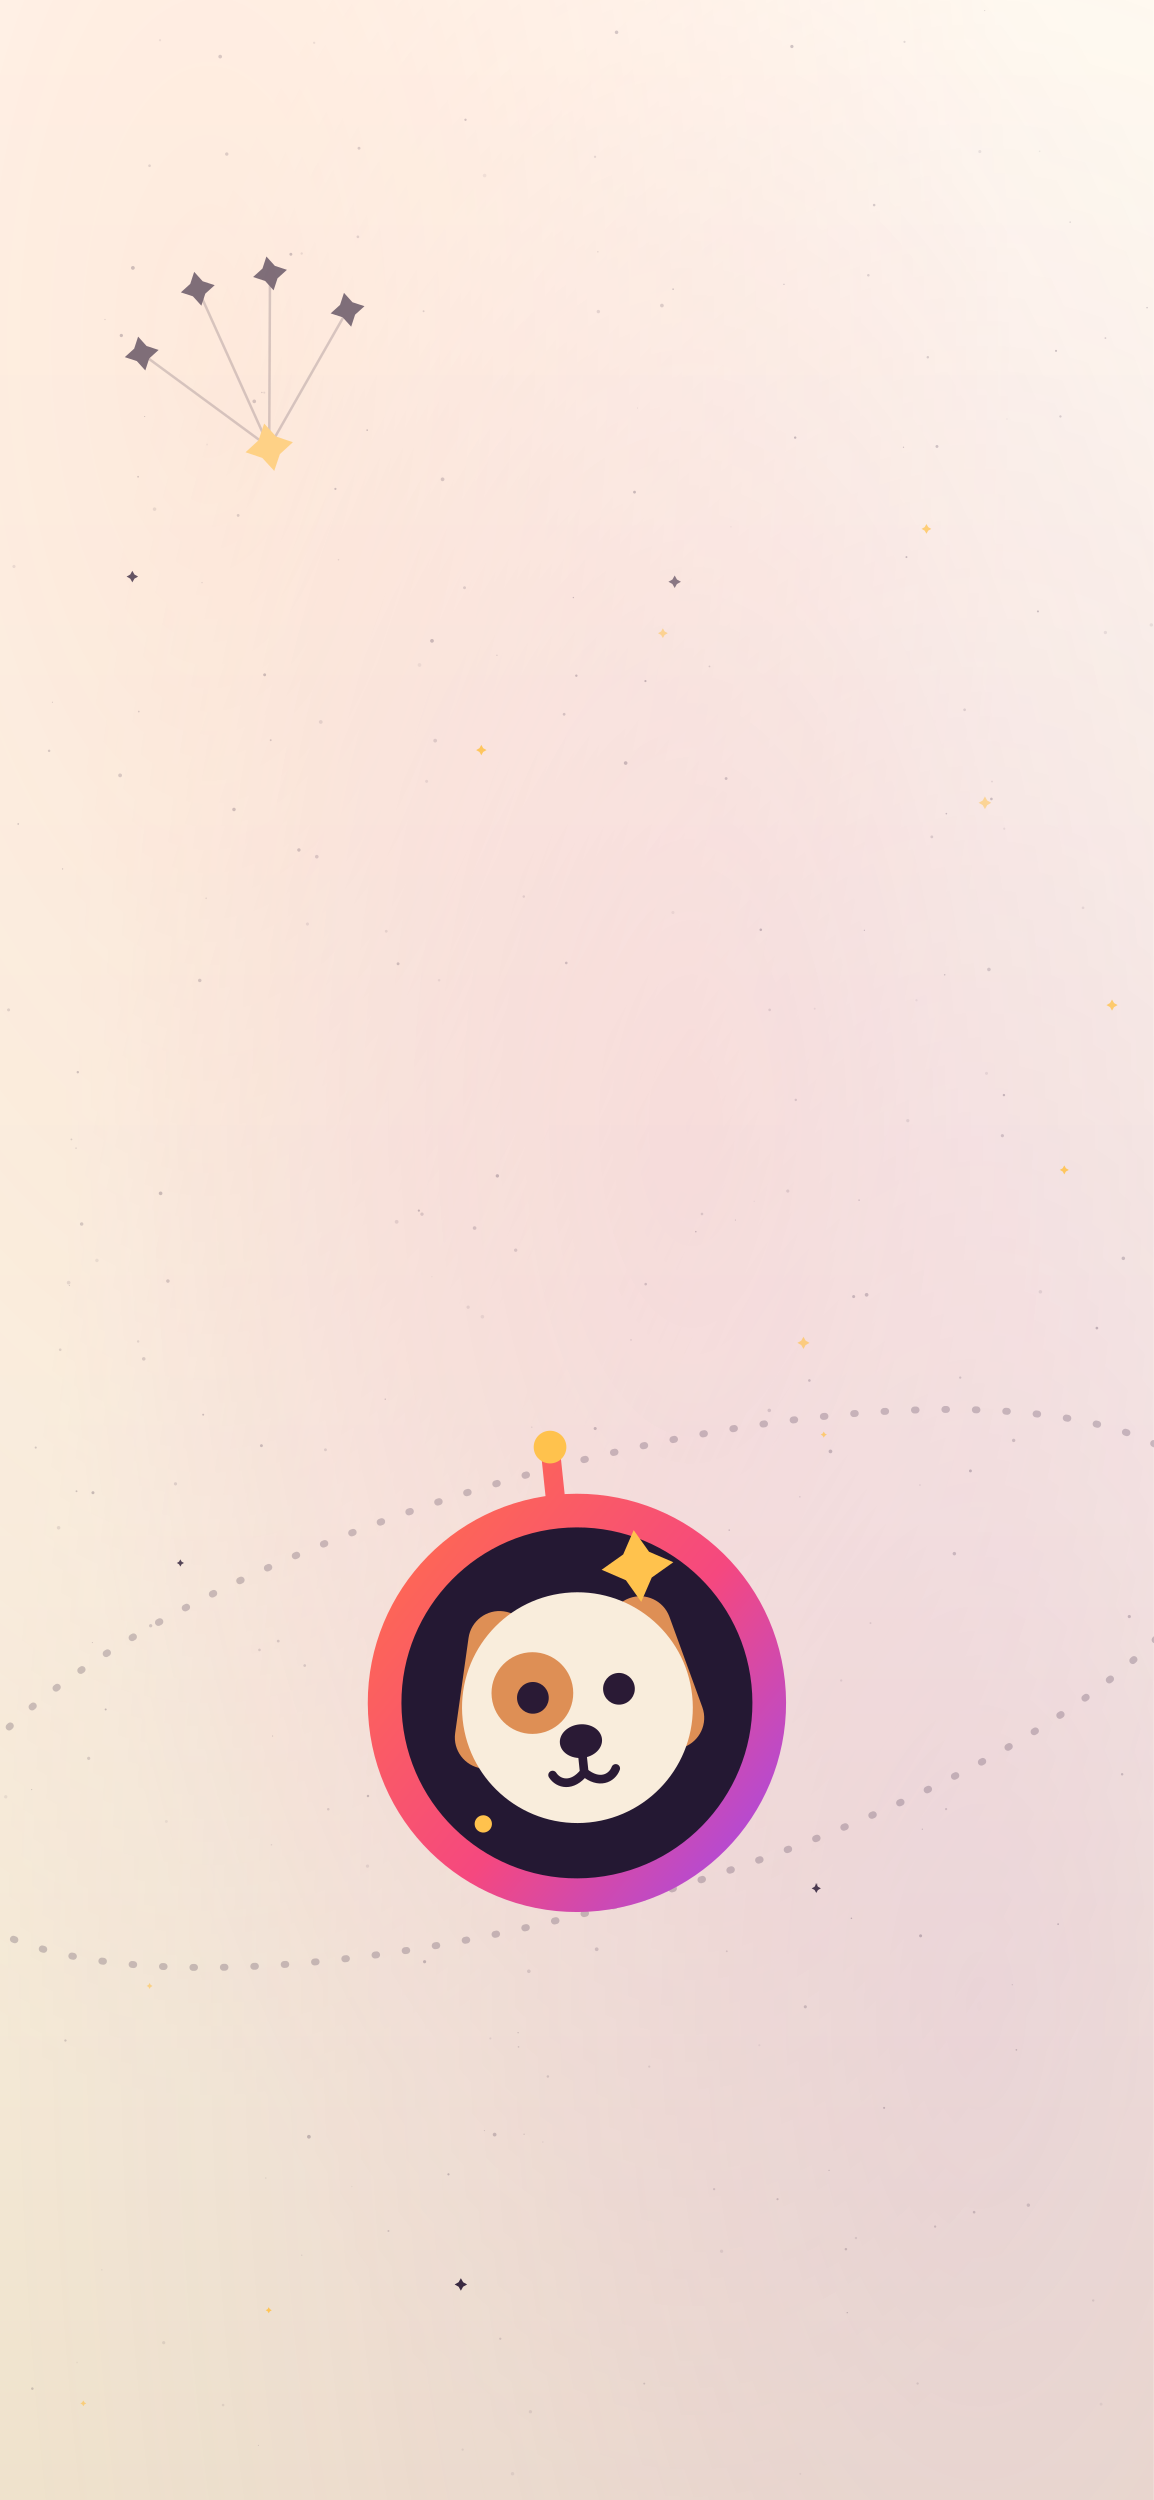
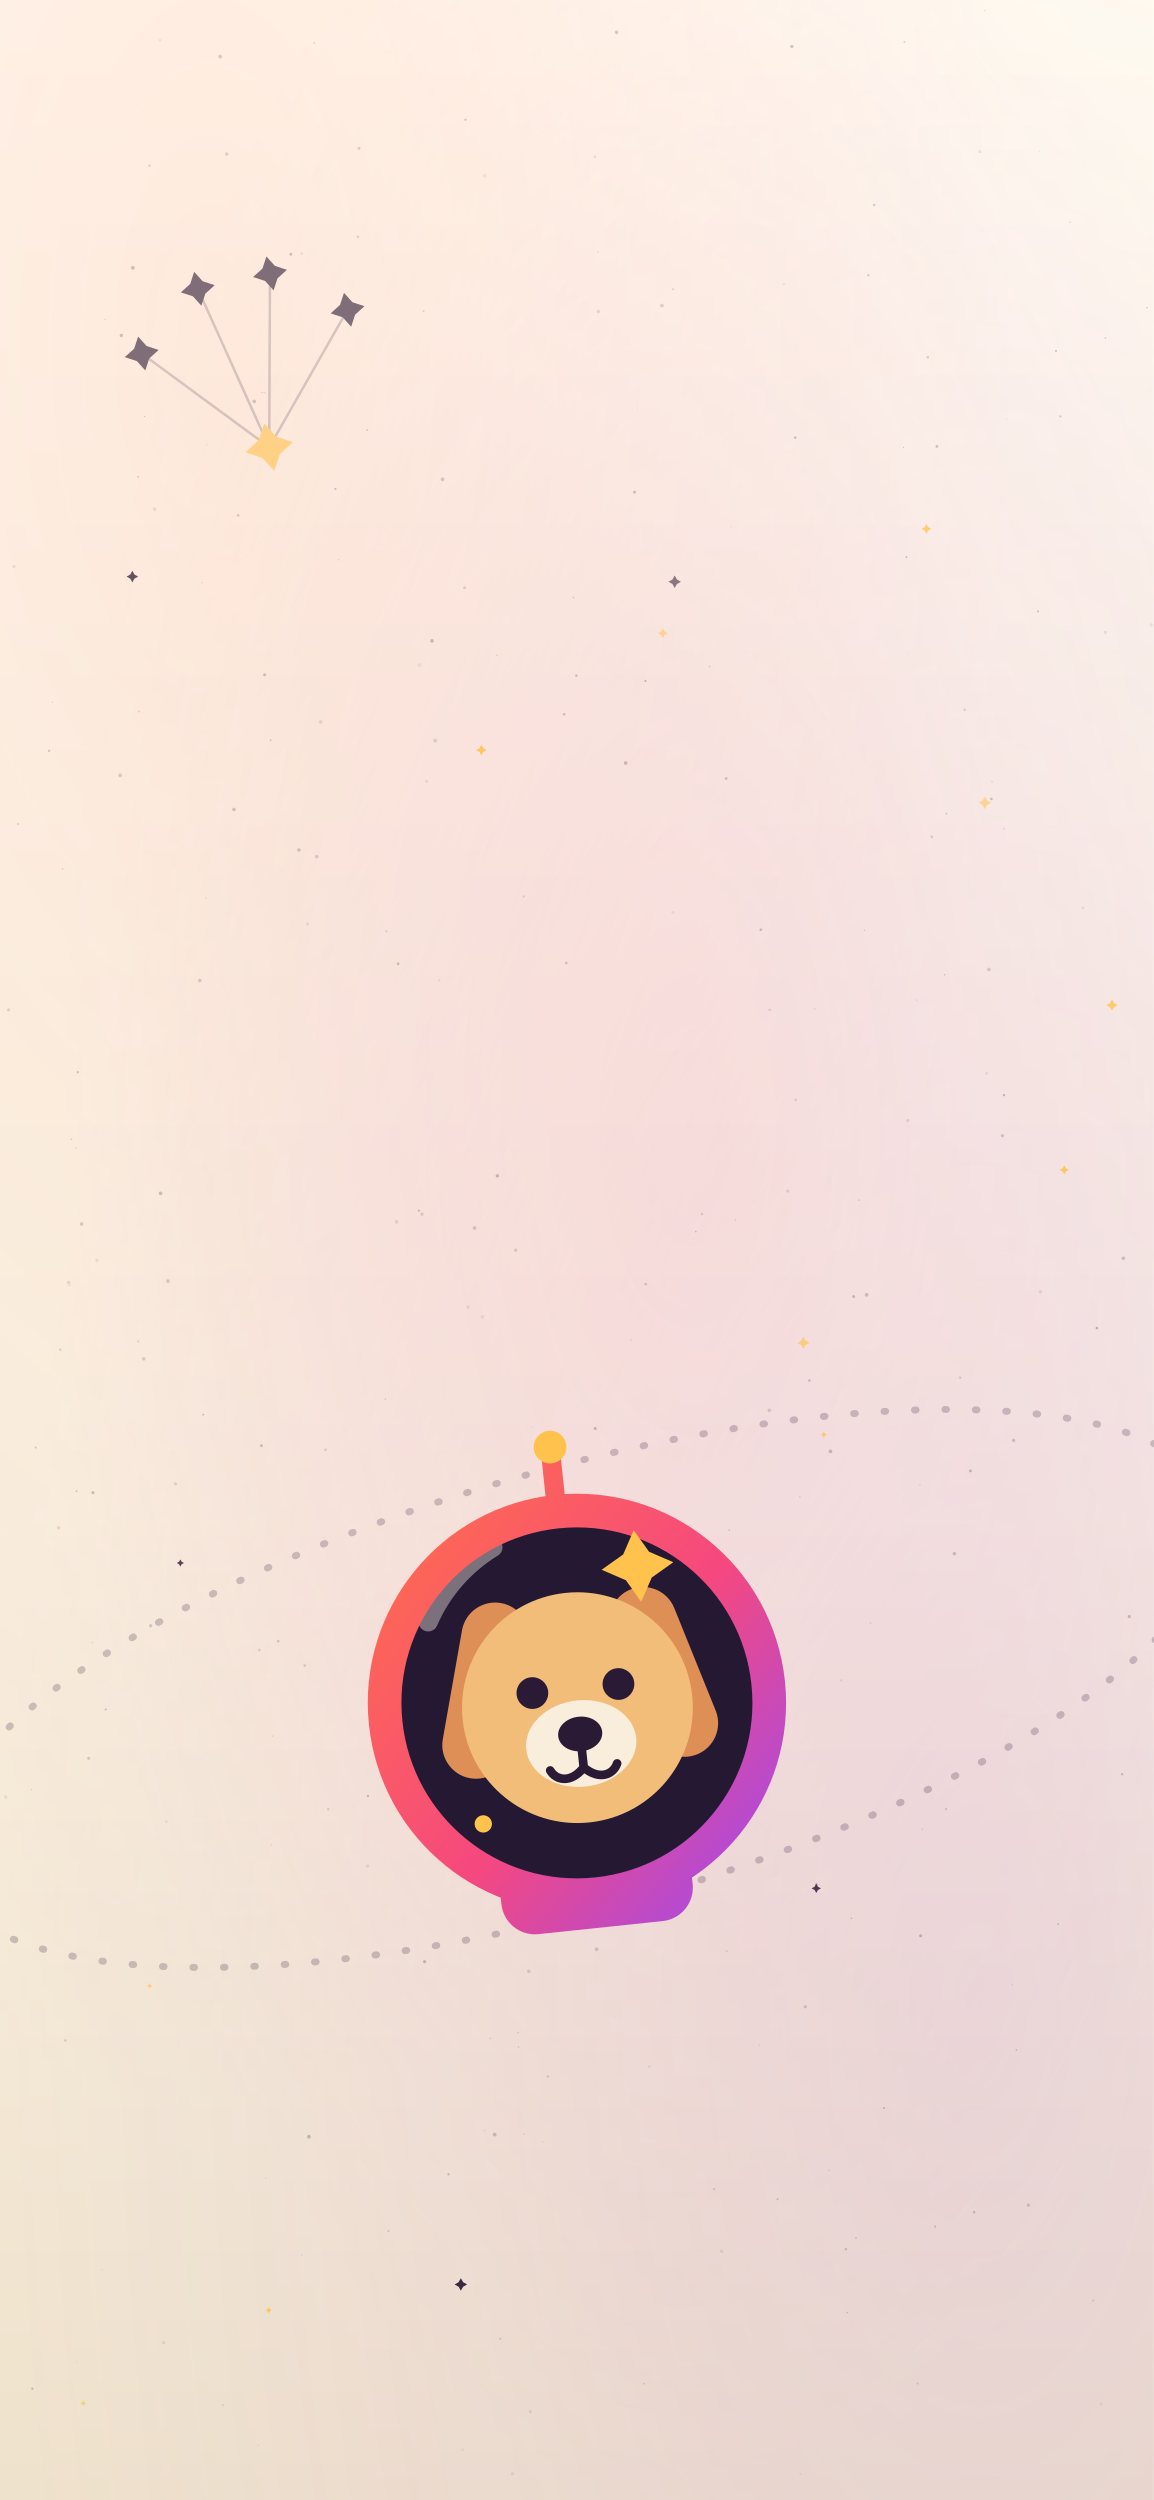
<svg xmlns="http://www.w3.org/2000/svg" viewBox="0 0 1440 3120" width="1440" height="3120">
-   <style>@media (prefers-color-scheme: dark){.lk-glass{fill:#FFF6E9;fill-opacity:.07}.lk-text{stroke:#FFF6E9}.lk-bg{fill:url(#bgDark)}.lk-dot{fill:#FFF6E9;opacity:.9}.lk-wash{opacity:.5}}</style>
+   <style>@media (prefers-color-scheme: dark){.ch-glass{fill:#FFF6E9;fill-opacity:.07}.ch-text{stroke:#FFF6E9}.ch-bg{fill:url(#bgDark)}.ch-dot{fill:#FFF6E9;opacity:.9}.ch-wash{opacity:.5}}</style>
  <defs>
    <linearGradient id="nebula" x1="20" y1="23" x2="100" y2="103" gradientUnits="userSpaceOnUse">
      <stop offset="0" stop-color="#FF6D4D" />
      <stop offset=".55" stop-color="#F5487F" />
      <stop offset="1" stop-color="#A24BEA" />
    </linearGradient>
    <linearGradient id="bgLight" x1="0" y1="0" x2="0" y2="3120" gradientUnits="userSpaceOnUse">
      <stop offset="0" stop-color="#FFFAF0" />
      <stop offset=".6" stop-color="#F9F0E1" />
      <stop offset="1" stop-color="#EFE2CC" />
    </linearGradient>
    <linearGradient id="bgDark" x1="0" y1="0" x2="0" y2="3120" gradientUnits="userSpaceOnUse">
      <stop offset="0" stop-color="#0E0916" />
      <stop offset=".55" stop-color="#171021" />
      <stop offset="1" stop-color="#221232" />
    </linearGradient>
    <radialGradient id="wpWash1" cx="0.18" cy="0.14" r="0.7">
      <stop offset="0" stop-color="#FF6D4D" stop-opacity=".3" />
      <stop offset="1" stop-color="#FF6D4D" stop-opacity="0" />
    </radialGradient>
    <radialGradient id="wpWash2" cx="0.85" cy="0.8" r="0.85">
      <stop offset="0" stop-color="#A24BEA" stop-opacity=".34" />
      <stop offset="1" stop-color="#A24BEA" stop-opacity="0" />
    </radialGradient>
    <radialGradient id="wpWash3" cx="0.6" cy="0.45" r="0.55">
      <stop offset="0" stop-color="#F5487F" stop-opacity=".2" />
      <stop offset="1" stop-color="#F5487F" stop-opacity="0" />
    </radialGradient>
  </defs>
-   <rect class="lk-bg" width="1440" height="3120" fill="url(#bgLight)" />
-   <g class="lk-wash" opacity="0.35">
+   <rect class="ch-bg" width="1440" height="3120" fill="url(#bgLight)" />
+   <g class="ch-wash" opacity="0.35">
    <rect width="1440" height="3120" fill="url(#wpWash1)" />
    <rect width="1440" height="3120" fill="url(#wpWash2)" />
    <rect width="1440" height="3120" fill="url(#wpWash3)" />
  </g>
  <g>
    <circle class="" cx="647.13" cy="2554.53" r="1.11" fill="#2A1A35" opacity="0.16" />
    <circle class="" cx="86.6" cy="1604.25" r="0.82" fill="#2A1A35" opacity="0.17" />
    <circle class="" cx="317.32" cy="500.91" r="2.32" fill="#2A1A35" opacity="0.19" />
    <circle class="" cx="131.03" cy="398.76" r="0.77" fill="#2A1A35" opacity="0.17" />
    <circle class="" cx="639.5" cy="2348.48" r="2.02" fill="#2A1A35" opacity="0.07" />
    <circle class="" cx="653.69" cy="1118.88" r="1.55" fill="#2A1A35" opacity="0.12" />
    <circle class="" cx="746.72" cy="388.85" r="2.16" fill="#2A1A35" opacity="0.12" />
    <circle class="" cx="1055.68" cy="2806.97" r="1.57" fill="#2A1A35" opacity="0.19" />
    <circle class="" cx="1086.37" cy="2025.62" r="1.22" fill="#2A1A35" opacity="0.11" />
    <circle class="" cx="149.89" cy="967.66" r="2.4" fill="#2A1A35" opacity="0.17" />
    <circle class="" cx="580.93" cy="149.47" r="1.45" fill="#2A1A35" opacity="0.21" />
    <circle class="" cx="1436.87" cy="779.88" r="2.16" fill="#2A1A35" opacity="0.08" />
    <circle class="" cx="787.49" cy="1672.22" r="1" fill="#2A1A35" opacity="0.14" />
    <circle class="" cx="165.84" cy="334.33" r="2.39" fill="#2A1A35" opacity="0.22" />
    <circle class="" cx="274.79" cy="70.64" r="2.33" fill="#2A1A35" opacity="0.18" />
    <circle class="" cx="1143.76" cy="1248.29" r="1.46" fill="#2A1A35" opacity="0.07" />
    <circle class="" cx="539.13" cy="799.78" r="2.37" fill="#2A1A35" opacity="0.23" />
    <circle class="" cx="1211.1" cy="1835.7" r="1.84" fill="#2A1A35" opacity="0.24" />
    <circle class="" cx="446.65" cy="295.56" r="1.69" fill="#2A1A35" opacity="0.14" />
    <circle class="" cx="484.77" cy="2784.28" r="1.25" fill="#2A1A35" opacity="0.17" />
    <circle class="" cx="409.69" cy="2257.94" r="1.61" fill="#2A1A35" opacity="0.14" />
    <circle class="" cx="1065.37" cy="1618.12" r="1.92" fill="#2A1A35" opacity="0.22" />
    <circle class="" cx="523.5" cy="829.92" r="2.36" fill="#2A1A35" opacity="0.07" />
    <circle class="" cx="131.88" cy="2133.38" r="1.24" fill="#2A1A35" opacity="0.24" />
    <circle class="" cx="44.59" cy="1806.57" r="1.31" fill="#2A1A35" opacity="0.19" />
    <circle class="" cx="172.34" cy="595" r="1.14" fill="#2A1A35" opacity="0.2" />
    <circle class="" cx="1083.68" cy="343.53" r="1.61" fill="#2A1A35" opacity="0.15" />
    <circle class="" cx="885.42" cy="831.73" r="1.15" fill="#2A1A35" opacity="0.16" />
    <circle class="" cx="376.53" cy="316.38" r="1.5" fill="#2A1A35" opacity="0.1" />
    <circle class="" cx="746.15" cy="314.31" r="0.75" fill="#2A1A35" opacity="0.2" />
    <circle class="" cx="101.9" cy="1527.57" r="2.18" fill="#2A1A35" opacity="0.18" />
    <circle class="" cx="614.17" cy="1964.38" r="1.14" fill="#2A1A35" opacity="0.08" />
    <circle class="" cx="1215.7" cy="2760.82" r="1.66" fill="#2A1A35" opacity="0.19" />
    <circle class="" cx="297.23" cy="643.25" r="1.78" fill="#2A1A35" opacity="0.16" />
    <circle class="" cx="1131.24" cy="695.24" r="1.23" fill="#2A1A35" opacity="0.24" />
    <circle class="" cx="376.55" cy="2814.49" r="0.96" fill="#2A1A35" opacity="0.1" />
    <circle class="" cx="94.9" cy="1432.93" r="1.1" fill="#2A1A35" opacity="0.12" />
    <circle class="" cx="1228.92" cy="13.17" r="0.72" fill="#2A1A35" opacity="0.17" />
    <circle class="" cx="782.46" cy="2221.61" r="2.21" fill="#2A1A35" opacity="0.06" />
    <circle class="" cx="337.82" cy="923.72" r="1.19" fill="#2A1A35" opacity="0.18" />
    <circle class="" cx="1295.36" cy="763.03" r="1.28" fill="#2A1A35" opacity="0.23" />
    <circle class="" cx="1128.82" cy="52.23" r="1.37" fill="#2A1A35" opacity="0.13" />
    <circle class="" cx="821.33" cy="2033.14" r="1.79" fill="#2A1A35" opacity="0.23" />
    <circle class="" cx="840.04" cy="360.88" r="1.01" fill="#2A1A35" opacity="0.24" />
    <circle class="" cx="1379.55" cy="421.9" r="1.18" fill="#2A1A35" opacity="0.17" />
    <circle class="" cx="1265.06" cy="1797.62" r="2.15" fill="#2A1A35" opacity="0.19" />
    <circle class="" cx="482.07" cy="1162.23" r="1.78" fill="#2A1A35" opacity="0.1" />
    <circle class="" cx="1148.9" cy="2415.92" r="1.9" fill="#2A1A35" opacity="0.24" />
    <circle class="" cx="1005.03" cy="2504.49" r="1.96" fill="#2A1A35" opacity="0.19" />
    <circle class="" cx="75.16" cy="1684.48" r="1.65" fill="#2A1A35" opacity="0.14" />
    <circle class="" cx="1180.76" cy="2257.74" r="1.38" fill="#2A1A35" opacity="0.17" />
    <circle class="" cx="1297.46" cy="188.83" r="1.02" fill="#2A1A35" opacity="0.08" />
    <circle class="" cx="422.44" cy="698.52" r="1.01" fill="#2A1A35" opacity="0.11" />
    <circle class="" cx="627.23" cy="2143.99" r="2.07" fill="#2A1A35" opacity="0.15" />
    <circle class="" cx="998.75" cy="3087.37" r="1.22" fill="#2A1A35" opacity="0.07" />
    <circle class="" cx="1148.09" cy="1853.32" r="1.15" fill="#2A1A35" opacity="0.09" />
    <circle class="" cx="115.3" cy="2049.92" r="0.75" fill="#2A1A35" opacity="0.18" />
    <circle class="" cx="1169.33" cy="557.17" r="1.85" fill="#2A1A35" opacity="0.21" />
    <circle class="" cx="744.65" cy="2432.66" r="2.38" fill="#2A1A35" opacity="0.17" />
    <circle class="" cx="292.01" cy="1010.22" r="2.22" fill="#2A1A35" opacity="0.21" />
    <circle class="" cx="1151.1" cy="2282.86" r="0.88" fill="#2A1A35" opacity="0.19" />
    <circle class="" cx="207.61" cy="2273.15" r="1.81" fill="#2A1A35" opacity="0.07" />
    <circle class="" cx="418.58" cy="610.14" r="1.37" fill="#2A1A35" opacity="0.22" />
    <circle class="" cx="624.35" cy="2918.75" r="1.42" fill="#2A1A35" opacity="0.15" />
    <circle class="" cx="604.8" cy="219.08" r="2.27" fill="#2A1A35" opacity="0.07" />
    <circle class="" cx="983.15" cy="1486.45" r="2.03" fill="#2A1A35" opacity="0.12" />
    <circle class="" cx="338.8" cy="2302.25" r="1.03" fill="#2A1A35" opacity="0.1" />
    <circle class="" cx="646.57" cy="2536.81" r="0.8" fill="#2A1A35" opacity="0.24" />
    <circle class="" cx="186.61" cy="206.83" r="1.7" fill="#2A1A35" opacity="0.13" />
    <circle class="" cx="620.19" cy="817.73" r="0.78" fill="#2A1A35" opacity="0.2" />
    <circle class="" cx="988.28" cy="58.03" r="2.07" fill="#2A1A35" opacity="0.22" />
    <circle class="" cx="1263.34" cy="2476.92" r="0.89" fill="#2A1A35" opacity="0.14" />
    <circle class="" cx="1320.52" cy="2401.33" r="1.11" fill="#2A1A35" opacity="0.25" />
    <circle class="" cx="780.8" cy="952.28" r="2.29" fill="#2A1A35" opacity="0.23" />
    <circle class="" cx="906.19" cy="971.6" r="1.79" fill="#2A1A35" opacity="0.2" />
    <circle class="" cx="385.51" cy="2666.69" r="2.36" fill="#2A1A35" opacity="0.24" />
    <circle class="" cx="643.55" cy="1560.22" r="2.13" fill="#2A1A35" opacity="0.15" />
    <circle class="" cx="913.67" cy="2142.11" r="1.16" fill="#2A1A35" opacity="0.08" />
    <circle class="" cx="1157.93" cy="445.85" r="1.55" fill="#2A1A35" opacity="0.17" />
    <circle class="" cx="660" cy="2460.13" r="2.27" fill="#2A1A35" opacity="0.14" />
    <circle class="" cx="1351.63" cy="1132.95" r="1.68" fill="#2A1A35" opacity="0.09" />
    <circle class="" cx="941.26" cy="1499.22" r="0.77" fill="#2A1A35" opacity="0.08" />
    <circle class="" cx="173.21" cy="888.03" r="1.13" fill="#2A1A35" opacity="0.17" />
    <circle class="" cx="1237.27" cy="997.09" r="1.67" fill="#2A1A35" opacity="0.22" />
    <circle class="" cx="1222.8" cy="189.15" r="1.95" fill="#2A1A35" opacity="0.09" />
    <circle class="" cx="282.99" cy="192.27" r="2.14" fill="#2A1A35" opacity="0.16" />
    <circle class="" cx="1252.89" cy="1366.67" r="1.5" fill="#2A1A35" opacity="0.24" />
    <circle class="" cx="1323.4" cy="519.73" r="1.46" fill="#2A1A35" opacity="0.17" />
    <circle class="" cx="742.64" cy="195.68" r="1.41" fill="#2A1A35" opacity="0.12" />
    <circle class="" cx="172.42" cy="1674.11" r="1.53" fill="#2A1A35" opacity="0.12" />
    <circle class="" cx="993.14" cy="1372.67" r="1.51" fill="#2A1A35" opacity="0.15" />
    <circle class="" cx="804.02" cy="2974.74" r="1.21" fill="#2A1A35" opacity="0.16" />
    <circle class="" cx="40.36" cy="2980.99" r="1.62" fill="#2A1A35" opacity="0.19" />
    <circle class="" cx="340.18" cy="2166.59" r="0.73" fill="#2A1A35" opacity="0.2" />
    <circle class="" cx="1103.37" cy="2630.64" r="1.23" fill="#2A1A35" opacity="0.24" />
    <circle class="" cx="347.24" cy="2048.1" r="1.76" fill="#2A1A35" opacity="0.16" />
    <circle class="" cx="17.44" cy="706.96" r="2.01" fill="#2A1A35" opacity="0.09" />
    <circle class="" cx="180.56" cy="519.84" r="0.71" fill="#2A1A35" opacity="0.23" />
    <circle class="" cx="179.39" cy="1695.86" r="2.25" fill="#2A1A35" opacity="0.16" />
    <circle class="" cx="1057.38" cy="2886.19" r="0.87" fill="#2A1A35" opacity="0.24" />
    <circle class="" cx="323.82" cy="2059.1" r="1.66" fill="#2A1A35" opacity="0.14" />
    <circle class="" cx="604.49" cy="2659.01" r="0.71" fill="#2A1A35" opacity="0.19" />
    <circle class="" cx="891.24" cy="2732.07" r="1.41" fill="#2A1A35" opacity="0.15" />
    <circle class="" cx="910.04" cy="1909.57" r="0.98" fill="#2A1A35" opacity="0.23" />
    <circle class="" cx="219.02" cy="1851.81" r="2.05" fill="#2A1A35" opacity="0.13" />
    <circle class="" cx="363" cy="317.33" r="1.86" fill="#2A1A35" opacity="0.22" />
    <circle class="" cx="439.07" cy="2728.75" r="0.77" fill="#2A1A35" opacity="0.07" />
    <circle class="" cx="960.52" cy="1260.33" r="1.67" fill="#2A1A35" opacity="0.12" />
    <circle class="" cx="89.13" cy="1422.02" r="1.17" fill="#2A1A35" opacity="0.15" />
    <circle class="" cx="615.28" cy="2266.84" r="1.14" fill="#2A1A35" opacity="0.24" />
    <circle class="" cx="1078.75" cy="1161.01" r="0.82" fill="#2A1A35" opacity="0.24" />
    <circle class="" cx="577.4" cy="3057.09" r="1.45" fill="#2A1A35" opacity="0.08" />
    <circle class="" cx="252.13" cy="727.1" r="0.91" fill="#2A1A35" opacity="0.12" />
    <circle class="" cx="826.07" cy="381.32" r="2.35" fill="#2A1A35" opacity="0.16" />
    <circle class="" cx="1010.12" cy="1722.85" r="1.67" fill="#2A1A35" opacity="0.2" />
    <circle class="" cx="1203.83" cy="885.81" r="1.71" fill="#2A1A35" opacity="0.14" />
    <circle class="" cx="1409.37" cy="2017.48" r="2.03" fill="#2A1A35" opacity="0.22" />
    <circle class="" cx="459.25" cy="2241.44" r="1.53" fill="#2A1A35" opacity="0.23" />
    <circle class="" cx="970.35" cy="2744.57" r="1.33" fill="#2A1A35" opacity="0.19" />
    <circle class="" cx="78.1" cy="1084.43" r="0.86" fill="#2A1A35" opacity="0.2" />
    <circle class="" cx="480.78" cy="1746.16" r="0.85" fill="#2A1A35" opacity="0.25" />
    <circle class="" cx="949.45" cy="1160.36" r="1.61" fill="#2A1A35" opacity="0.24" />
    <circle class="" cx="592.28" cy="1532.61" r="2.31" fill="#2A1A35" opacity="0.17" />
    <circle class="" cx="1178.96" cy="1216.55" r="0.96" fill="#2A1A35" opacity="0.21" />
    <circle class="" cx="602.04" cy="1643.26" r="2.27" fill="#2A1A35" opacity="0.08" />
    <circle class="" cx="192.89" cy="635.41" r="2.24" fill="#2A1A35" opacity="0.1" />
    <circle class="" cx="7.17" cy="2242.4" r="2.11" fill="#2A1A35" opacity="0.08" />
    <circle class="" cx="1167.05" cy="2778.78" r="1.42" fill="#2A1A35" opacity="0.18" />
    <circle class="" cx="1198.36" cy="1719.24" r="1.45" fill="#2A1A35" opacity="0.17" />
    <circle class="" cx="199.71" cy="50.18" r="1.4" fill="#2A1A35" opacity="0.08" />
    <circle class="" cx="1364.33" cy="2871.01" r="1.48" fill="#2A1A35" opacity="0.11" />
    <circle class="" cx="978.39" cy="354.8" r="0.81" fill="#2A1A35" opacity="0.24" />
    <circle class="" cx="1062.56" cy="2394.05" r="0.99" fill="#2A1A35" opacity="0.24" />
    <circle class="" cx="662.64" cy="2258.13" r="1.8" fill="#2A1A35" opacity="0.17" />
    <circle class="" cx="1400.43" cy="2214.28" r="1.55" fill="#2A1A35" opacity="0.2" />
    <circle class="" cx="326.8" cy="489.82" r="0.88" fill="#2A1A35" opacity="0.18" />
    <circle class="" cx="938.5" cy="2010.94" r="2.38" fill="#2A1A35" opacity="0.07" />
    <circle class="" cx="992.39" cy="546.16" r="1.5" fill="#2A1A35" opacity="0.25" />
    <circle class="" cx="522.75" cy="1510.83" r="1.39" fill="#2A1A35" opacity="0.24" />
    <circle class="" cx="204.27" cy="2923.67" r="2.02" fill="#2A1A35" opacity="0.1" />
    <circle class="" cx="331.7" cy="2718.18" r="0.9" fill="#2A1A35" opacity="0.12" />
    <circle class="" cx="552.35" cy="598.18" r="2.36" fill="#2A1A35" opacity="0.18" />
    <circle class="" cx="876.09" cy="1515.04" r="1.66" fill="#2A1A35" opacity="0.14" />
    <circle class="" cx="1036.43" cy="1811.38" r="2.36" fill="#2A1A35" opacity="0.23" />
    <circle class="" cx="1132.92" cy="1398.57" r="2.06" fill="#2A1A35" opacity="0.1" />
    <circle class="" cx="617.29" cy="2663.99" r="2.37" fill="#2A1A35" opacity="0.21" />
    <circle class="" cx="1016.75" cy="1258.81" r="1.24" fill="#2A1A35" opacity="0.08" />
    <circle class="" cx="1191.03" cy="1938.95" r="2.19" fill="#2A1A35" opacity="0.2" />
    <circle class="" cx="1081.54" cy="1615.92" r="2.34" fill="#2A1A35" opacity="0.21" />
    <circle class="" cx="383.68" cy="1153.17" r="1.98" fill="#2A1A35" opacity="0.09" />
    <circle class="" cx="97.11" cy="1338.06" r="1.53" fill="#2A1A35" opacity="0.21" />
    <circle class="" cx="1231.15" cy="1339.58" r="1.93" fill="#2A1A35" opacity="0.08" />
    <circle class="" cx="1401.91" cy="1570.4" r="2.2" fill="#2A1A35" opacity="0.21" />
    <circle class="" cx="395.34" cy="1069.15" r="2.28" fill="#2A1A35" opacity="0.16" />
    <circle class="" cx="625.42" cy="2362.8" r="1.54" fill="#2A1A35" opacity="0.2" />
    <circle class="" cx="448.05" cy="184.99" r="1.84" fill="#2A1A35" opacity="0.17" />
    <circle class="" cx="639.62" cy="3087.21" r="2.18" fill="#2A1A35" opacity="0.08" />
    <circle class="" cx="1379.52" cy="789.4" r="2.08" fill="#2A1A35" opacity="0.09" />
    <circle class="" cx="791.87" cy="614.18" r="1.79" fill="#2A1A35" opacity="0.24" />
    <circle class="" cx="322.52" cy="3051.81" r="0.78" fill="#2A1A35" opacity="0.14" />
    <circle class="" cx="526.64" cy="1515.26" r="2.12" fill="#2A1A35" opacity="0.15" />
    <circle class="" cx="116.01" cy="1862.91" r="1.9" fill="#2A1A35" opacity="0.24" />
    <circle class="" cx="39.56" cy="2233.42" r="0.71" fill="#2A1A35" opacity="0.22" />
    <circle class="" cx="329.81" cy="489.99" r="1.25" fill="#2A1A35" opacity="0.1" />
    <circle class="" cx="715.57" cy="745.75" r="0.9" fill="#2A1A35" opacity="0.23" />
    <circle class="" cx="326.26" cy="1804.2" r="1.85" fill="#2A1A35" opacity="0.22" />
    <circle class="" cx="1234.17" cy="1209.89" r="2.28" fill="#2A1A35" opacity="0.17" />
    <circle class="" cx="1335.54" cy="277.2" r="0.89" fill="#2A1A35" opacity="0.2" />
    <circle class="" cx="795.59" cy="509.24" r="0.75" fill="#2A1A35" opacity="0.1" />
    <circle class="" cx="1374.16" cy="3000.38" r="1.87" fill="#2A1A35" opacity="0.07" />
    <circle class="" cx="679.53" cy="2234.95" r="2.35" fill="#2A1A35" opacity="0.18" />
    <circle class="" cx="1068.25" cy="2793.05" r="1.44" fill="#2A1A35" opacity="0.12" />
    <circle class="" cx="677.48" cy="2673.24" r="0.83" fill="#2A1A35" opacity="0.11" />
    <circle class="" cx="1034.65" cy="2708.62" r="0.81" fill="#2A1A35" opacity="0.22" />
    <circle class="" cx="917.81" cy="1522.65" r="0.7" fill="#2A1A35" opacity="0.22" />
    <circle class="" cx="900.52" cy="2809.57" r="2.07" fill="#2A1A35" opacity="0.09" />
    <circle class="" cx="65.44" cy="876.41" r="0.75" fill="#2A1A35" opacity="0.18" />
    <circle class="" cx="330.26" cy="842.14" r="1.83" fill="#2A1A35" opacity="0.23" />
    <circle class="" cx="839.81" cy="1138.78" r="1.93" fill="#2A1A35" opacity="0.07" />
    <circle class="" cx="912.21" cy="657.46" r="0.72" fill="#2A1A35" opacity="0.09" />
    <circle class="" cx="1162.9" cy="1044.41" r="1.77" fill="#2A1A35" opacity="0.15" />
    <circle class="" cx="1072.15" cy="1497.81" r="1.12" fill="#2A1A35" opacity="0.16" />
    <circle class="" cx="960.04" cy="1760.18" r="2.24" fill="#2A1A35" opacity="0.15" />
    <circle class="" cx="458.66" cy="2328.93" r="2.09" fill="#2A1A35" opacity="0.09" />
    <circle class="" cx="1049.83" cy="2097.26" r="1.42" fill="#2A1A35" opacity="0.1" />
    <circle class="" cx="663.63" cy="1781.15" r="0.98" fill="#2A1A35" opacity="0.1" />
    <circle class="" cx="529.9" cy="2448.21" r="1.99" fill="#2A1A35" opacity="0.24" />
    <circle class="" cx="769.45" cy="40.33" r="2.23" fill="#2A1A35" opacity="0.2" />
    <circle class="" cx="249.29" cy="1223.6" r="2.19" fill="#2A1A35" opacity="0.18" />
    <circle class="" cx="1431.53" cy="383.98" r="0.94" fill="#2A1A35" opacity="0.24" />
    <circle class="" cx="10.71" cy="1260.32" r="1.9" fill="#2A1A35" opacity="0.14" />
    <circle class="" cx="95.48" cy="1861.05" r="1.19" fill="#2A1A35" opacity="0.21" />
    <circle class="" cx="458.23" cy="536.83" r="1.11" fill="#2A1A35" opacity="0.22" />
    <circle class="" cx="61.31" cy="937.04" r="1.56" fill="#2A1A35" opacity="0.18" />
    <circle class="" cx="704.02" cy="891.41" r="1.74" fill="#2A1A35" opacity="0.18" />
    <circle class="" cx="120.97" cy="1573.01" r="2.2" fill="#2A1A35" opacity="0.08" />
    <circle class="" cx="200.42" cy="1489.29" r="2.3" fill="#2A1A35" opacity="0.23" />
    <circle class="" cx="947.68" cy="2552.48" r="1.33" fill="#2A1A35" opacity="0.07" />
    <circle class="" cx="127.08" cy="2832.79" r="0.78" fill="#2A1A35" opacity="0.12" />
    <circle class="" cx="258.42" cy="554.79" r="1.15" fill="#2A1A35" opacity="0.06" />
    <circle class="" cx="1256.68" cy="522.9" r="1" fill="#2A1A35" opacity="0.06" />
    <circle class="" cx="719.27" cy="843.25" r="1.51" fill="#2A1A35" opacity="0.23" />
    <circle class="" cx="547.99" cy="1223.34" r="1.59" fill="#2A1A35" opacity="0.08" />
    <circle class="" cx="1181.04" cy="1015.44" r="1.05" fill="#2A1A35" opacity="0.23" />
    <circle class="" cx="110.67" cy="2194.43" r="2.03" fill="#2A1A35" opacity="0.16" />
    <circle class="" cx="620.71" cy="1467.5" r="2.14" fill="#2A1A35" opacity="0.24" />
    <circle class="" cx="392.06" cy="53.4" r="1.39" fill="#2A1A35" opacity="0.09" />
    <circle class="" cx="868.35" cy="1537.11" r="1.04" fill="#2A1A35" opacity="0.22" />
    <circle class="" cx="1298.4" cy="1612.17" r="2.2" fill="#2A1A35" opacity="0.1" />
    <circle class="" cx="1283.39" cy="2752.03" r="2.16" fill="#2A1A35" opacity="0.16" />
    <circle class="" cx="579.75" cy="733.52" r="1.84" fill="#2A1A35" opacity="0.15" />
    <circle class="" cx="151.42" cy="418.68" r="2.07" fill="#2A1A35" opacity="0.23" />
    <circle class="" cx="1250.97" cy="1417.34" r="2.01" fill="#2A1A35" opacity="0.18" />
    <circle class="" cx="1090.93" cy="255.92" r="1.62" fill="#2A1A35" opacity="0.19" />
    <circle class="" cx="278.4" cy="3001.55" r="1.65" fill="#2A1A35" opacity="0.09" />
    <circle class="" cx="805.51" cy="849.97" r="1.35" fill="#2A1A35" opacity="0.25" />
    <circle class="" cx="1253.29" cy="1034.23" r="1.42" fill="#2A1A35" opacity="0.08" />
    <circle class="" cx="559.7" cy="2713.56" r="1.38" fill="#2A1A35" opacity="0.23" />
    <circle class="" cx="1317.92" cy="437.87" r="1.3" fill="#2A1A35" opacity="0.24" />
    <circle class="" cx="496.81" cy="1202.81" r="1.85" fill="#2A1A35" opacity="0.2" />
    <circle class="" cx="85.64" cy="1600.73" r="2.32" fill="#2A1A35" opacity="0.11" />
    <circle class="" cx="209.54" cy="1598.73" r="2.23" fill="#2A1A35" opacity="0.18" />
    <circle class="" cx="1127.55" cy="558.18" r="0.85" fill="#2A1A35" opacity="0.22" />
    <circle class="" cx="1268.44" cy="2558.23" r="1.1" fill="#2A1A35" opacity="0.21" />
    <circle class="" cx="539.02" cy="1593.29" r="0.78" fill="#2A1A35" opacity="0.07" />
    <circle class="" cx="907.02" cy="2435.15" r="1.18" fill="#2A1A35" opacity="0.14" />
    <circle class="" cx="1238.04" cy="975.38" r="1.17" fill="#2A1A35" opacity="0.11" />
    <circle class="" cx="584.25" cy="1631.37" r="2.08" fill="#2A1A35" opacity="0.1" />
    <circle class="" cx="543.1" cy="924.3" r="2.37" fill="#2A1A35" opacity="0.14" />
    <circle class="" cx="373.02" cy="1060.77" r="2.17" fill="#2A1A35" opacity="0.2" />
    <circle class="" cx="257.32" cy="1121.04" r="1.12" fill="#2A1A35" opacity="0.1" />
    <circle class="" cx="742.8" cy="1782.8" r="1.95" fill="#2A1A35" opacity="0.23" />
    <circle class="" cx="1368.93" cy="1657.45" r="1.7" fill="#2A1A35" opacity="0.25" />
    <circle class="" cx="406.16" cy="1809.33" r="1.8" fill="#2A1A35" opacity="0.13" />
    <circle class="" cx="611.96" cy="2543.98" r="1.34" fill="#2A1A35" opacity="0.09" />
    <circle class="" cx="654.06" cy="2663.54" r="0.95" fill="#2A1A35" opacity="0.15" />
    <circle class="" cx="998.22" cy="1868.07" r="1.01" fill="#2A1A35" opacity="0.13" />
    <circle class="" cx="188.03" cy="2028.93" r="2.08" fill="#2A1A35" opacity="0.18" />
    <circle class="" cx="532.42" cy="975.12" r="1.89" fill="#2A1A35" opacity="0.09" />
    <circle class="" cx="81.66" cy="2546.53" r="1.44" fill="#2A1A35" opacity="0.18" />
    <circle class="" cx="380.28" cy="2078.6" r="1.75" fill="#2A1A35" opacity="0.15" />
    <circle class="" cx="494.99" cy="1524.82" r="2.39" fill="#2A1A35" opacity="0.11" />
    <circle class="" cx="73.12" cy="1906.67" r="2.23" fill="#2A1A35" opacity="0.11" />
    <circle class="" cx="661.98" cy="3009.84" r="2.1" fill="#2A1A35" opacity="0.09" />
    <circle class="" cx="528.65" cy="388.41" r="1.21" fill="#2A1A35" opacity="0.15" />
    <circle class="" cx="253.58" cy="1765.52" r="1.21" fill="#2A1A35" opacity="0.23" />
    <circle class="" cx="1018.87" cy="2351.8" r="1.74" fill="#2A1A35" opacity="0.24" />
    <circle class="" cx="706.69" cy="1201.76" r="1.67" fill="#2A1A35" opacity="0.2" />
    <circle class="" cx="96.11" cy="2948.41" r="0.98" fill="#2A1A35" opacity="0.07" />
    <circle class="" cx="683.75" cy="2591.46" r="1.57" fill="#2A1A35" opacity="0.15" />
    <circle class="" cx="969.07" cy="2099.18" r="1.77" fill="#2A1A35" opacity="0.21" />
    <circle class="" cx="805.83" cy="1602.59" r="1.65" fill="#2A1A35" opacity="0.18" />
    <circle class="" cx="22.73" cy="1028.32" r="1.09" fill="#2A1A35" opacity="0.22" />
    <circle class="" cx="1145.17" cy="2974.61" r="1.46" fill="#2A1A35" opacity="0.12" />
    <circle class="" cx="400.3" cy="901.01" r="2.37" fill="#2A1A35" opacity="0.11" />
    <circle class="" cx="810.29" cy="2579.13" r="1.36" fill="#2A1A35" opacity="0.11" />
    <path class="" d="M 225.07 1946.1 L 226.69 1948.98 L 229.57 1950.6 L 226.69 1952.22 L 225.07 1955.1 L 223.45 1952.22 L 220.57 1950.6 L 223.45 1948.98 Z" fill="#2A1A35" opacity="0.79" />
    <path class="" d="M 600.68 929.57 L 603.02 933.74 L 607.19 936.08 L 603.02 938.42 L 600.68 942.59 L 598.34 938.42 L 594.17 936.08 L 598.34 933.74 Z" fill="#FFC24D" opacity="0.88" />
    <path class="" d="M 1002.71 1668.31 L 1005.44 1673.16 L 1010.29 1675.89 L 1005.44 1678.62 L 1002.71 1683.47 L 999.98 1678.62 L 995.13 1675.89 L 999.98 1673.16 Z" fill="#FFC24D" opacity="0.65" />
    <path class="" d="M 335.37 2879.35 L 336.74 2881.79 L 339.18 2883.16 L 336.74 2884.53 L 335.37 2886.97 L 334 2884.53 L 331.56 2883.16 L 334 2881.79 Z" fill="#FFC24D" opacity="0.93" />
    <path class="" d="M 1028.06 1786.55 L 1029.45 1789.01 L 1031.91 1790.4 L 1029.45 1791.79 L 1028.06 1794.25 L 1026.67 1791.79 L 1024.21 1790.4 L 1026.67 1789.01 Z" fill="#FFC24D" opacity="0.74" />
    <path class="" d="M 165.16 712.35 L 167.76 716.97 L 172.38 719.57 L 167.76 722.17 L 165.16 726.79 L 162.56 722.17 L 157.94 719.57 L 162.56 716.97 Z" fill="#2A1A35" opacity="0.72" />
    <path class="" d="M 1156.19 653.99 L 1158.38 657.87 L 1162.26 660.06 L 1158.38 662.25 L 1156.19 666.13 L 1154 662.25 L 1150.12 660.06 L 1154 657.87 Z" fill="#FFC24D" opacity="0.73" />
    <path class="" d="M 1387.81 1247.36 L 1390.32 1251.83 L 1394.79 1254.34 L 1390.32 1256.85 L 1387.81 1261.32 L 1385.3 1256.85 L 1380.83 1254.34 L 1385.3 1251.83 Z" fill="#FFC24D" opacity="0.79" />
    <path class="" d="M 186.69 2474.78 L 188.02 2477.15 L 190.39 2478.48 L 188.02 2479.81 L 186.69 2482.18 L 185.36 2479.81 L 182.99 2478.48 L 185.36 2477.15 Z" fill="#FFC24D" opacity="0.59" />
    <path class="" d="M 842 718.23 L 844.81 723.23 L 849.81 726.04 L 844.81 728.85 L 842 733.85 L 839.19 728.85 L 834.19 726.04 L 839.19 723.23 Z" fill="#2A1A35" opacity="0.54" />
    <path class="" d="M 575.16 2843.19 L 577.97 2848.19 L 582.97 2851 L 577.97 2853.81 L 575.16 2858.81 L 572.35 2853.81 L 567.35 2851 L 572.35 2848.19 Z" fill="#2A1A35" opacity="0.92" />
    <path class="" d="M 103.98 2995.75 L 105.3 2998.09 L 107.64 2999.41 L 105.3 3000.73 L 103.98 3003.07 L 102.66 3000.73 L 100.32 2999.41 L 102.66 2998.09 Z" fill="#FFC24D" opacity="0.65" />
    <path class="" d="M 827.26 784.15 L 829.45 788.05 L 833.35 790.24 L 829.45 792.43 L 827.26 796.33 L 825.07 792.43 L 821.17 790.24 L 825.07 788.05 Z" fill="#FFC24D" opacity="0.53" />
    <path class="" d="M 1018.71 2350.94 L 1020.78 2354.61 L 1024.45 2356.68 L 1020.78 2358.75 L 1018.71 2362.42 L 1016.64 2358.75 L 1012.97 2356.68 L 1016.64 2354.61 Z" fill="#2A1A35" opacity="0.83" />
    <path class="" d="M 1229.21 994.01 L 1232.05 999.06 L 1237.1 1001.9 L 1232.05 1004.74 L 1229.21 1009.79 L 1226.37 1004.74 L 1221.32 1001.9 L 1226.37 999.06 Z" fill="#FFC24D" opacity="0.52" />
    <path class="" d="M 1328.23 1454.41 L 1330.25 1458.01 L 1333.85 1460.03 L 1330.25 1462.05 L 1328.23 1465.65 L 1326.21 1462.05 L 1322.61 1460.03 L 1326.21 1458.01 Z" fill="#FFC24D" opacity="0.89" />
  </g>
  <g opacity="0.6" transform="translate(316.8 468) scale(14.4) rotate(-12)">
    <line x1="0" y1="6.4" x2="-9.12" y2="-3.84" stroke="#2A1A35" stroke-opacity="0.3" stroke-width="0.22" />
    <line x1="0" y1="6.4" x2="-3.2" y2="-8.32" stroke="#2A1A35" stroke-opacity="0.3" stroke-width="0.22" />
    <line x1="0" y1="6.4" x2="3.2" y2="-8.32" stroke="#2A1A35" stroke-opacity="0.3" stroke-width="0.22" />
    <line x1="0" y1="6.4" x2="9.12" y2="-3.84" stroke="#2A1A35" stroke-opacity="0.3" stroke-width="0.22" />
    <path d="M 0 4.3 L 0.78 5.62 L 2.1 6.4 L 0.78 7.18 L 0 8.5 L -0.78 7.18 L -2.1 6.4 L -0.78 5.62 Z" fill="#FFC24D" />
    <path d="M -9.12 -5.34 L -8.57 -4.39 L -7.62 -3.84 L -8.57 -3.29 L -9.12 -2.34 L -9.67 -3.29 L -10.62 -3.84 L -9.67 -4.39 Z" fill="#2A1A35" />
    <path d="M -3.2 -9.82 L -2.65 -8.87 L -1.7 -8.32 L -2.65 -7.77 L -3.2 -6.82 L -3.75 -7.77 L -4.7 -8.32 L -3.75 -8.87 Z" fill="#2A1A35" />
    <path d="M 3.2 -9.82 L 3.75 -8.87 L 4.7 -8.32 L 3.75 -7.77 L 3.2 -6.82 L 2.65 -7.77 L 1.7 -8.32 L 2.65 -8.87 Z" fill="#2A1A35" />
    <path d="M 9.12 -5.34 L 9.67 -4.39 L 10.62 -3.84 L 9.67 -3.29 L 9.12 -2.34 L 8.57 -3.29 L 7.62 -3.84 L 8.57 -4.39 Z" fill="#2A1A35" />
  </g>
  <g opacity="0.55">
    <ellipse cx="720" cy="2107.2" rx="828" ry="273.6" transform="rotate(-16 720 2107.2)" fill="none" stroke="#2A1A35" stroke-opacity="0.4" stroke-width="8.64" stroke-dasharray="2 36" stroke-linecap="round" />
    <circle cx="1481.76" cy="1956.72" r="21.6" fill="#FFC24D" />
  </g>
  <g transform="translate(360 1747.2) scale(6) rotate(-6 60 63)">
    <line x1="60" y1="20" x2="60" y2="12" stroke="url(#nebula)" stroke-width="4" stroke-linecap="round" />
    <circle cx="60" cy="9.5" r="3.4" fill="#FFC24D" />
-     <circle class="lk-glass" cx="60" cy="63" r="40" fill="#241833" fill-opacity="1" />
+     <rect x="40" y="94" width="40" height="16" rx="7" fill="url(#nebula)" />
+     <circle class="ch-glass" cx="60" cy="63" r="40" fill="#241833" fill-opacity="1" />
    <g fill="#DE8F55">
-       <rect x="36.5" y="42" width="13" height="33" rx="6.5" transform="rotate(14 43 58)" />
-       <rect x="70.5" y="42" width="13" height="33" rx="6.5" transform="rotate(-14 77 58)" />
+       <rect x="34.5" y="40" width="14" height="37" rx="7" transform="rotate(16 41.5 58)" />
+       <rect x="71.5" y="40" width="14" height="37" rx="7" transform="rotate(-16 78.5 58)" />
    </g>
-     <circle cx="60" cy="64" r="24" fill="#F9EDDC" />
-     <circle cx="51" cy="60" r="8.5" fill="#DE8F55" />
-     <circle cx="51" cy="61" r="3.3" fill="#2A1A35" />
-     <circle cx="69" cy="61" r="3.3" fill="#2A1A35" />
-     <ellipse cx="60" cy="71" rx="4.4" ry="3.5" fill="#2A1A35" />
-     <path d="M60 74 L60 77.5 M60 77.5 C57.2 80.4 54.4 79.4 53.4 77.4 M60 77.5 C62.8 80.4 65.6 79.4 66.6 77.4" fill="none" stroke="#2A1A35" stroke-width="1.8" stroke-linecap="round" />
+     <circle cx="60" cy="64" r="24" fill="#F2BD79" />
+     <ellipse cx="60" cy="71.5" rx="11.5" ry="9" fill="#F9EDDC" />
+     <circle cx="51" cy="60" r="3.3" fill="#2A1A35" />
+     <circle cx="69" cy="60" r="3.3" fill="#2A1A35" />
+     <ellipse cx="60" cy="69.5" rx="4.6" ry="3.6" fill="#2A1A35" />
+     <path class="" d="M60 72.5 L60 76.5 M60 76.5 C57 79.6 54 78.6 53 76.4 M60 76.5 C63 79.6 66 78.6 67 76.4" fill="none" stroke="#2A1A35" stroke-width="1.8" stroke-linecap="round" />
+     <path d="M31 43 A 34 34 0 0 1 46 29" fill="none" stroke="#FFF6E9" stroke-opacity="0.4" stroke-width="4" stroke-linecap="round" />
    <circle cx="60" cy="63" r="40" fill="none" stroke="url(#nebula)" stroke-width="7" />
    <path d="M 75.5 28.5 L 78.2 33.3 L 83 36 L 78.2 38.7 L 75.5 43.5 L 72.8 38.7 L 68 36 L 72.8 33.3 Z" fill="#FFC24D" />
    <circle cx="38" cy="86" r="1.8" fill="#FFC24D" />
  </g>
</svg>
